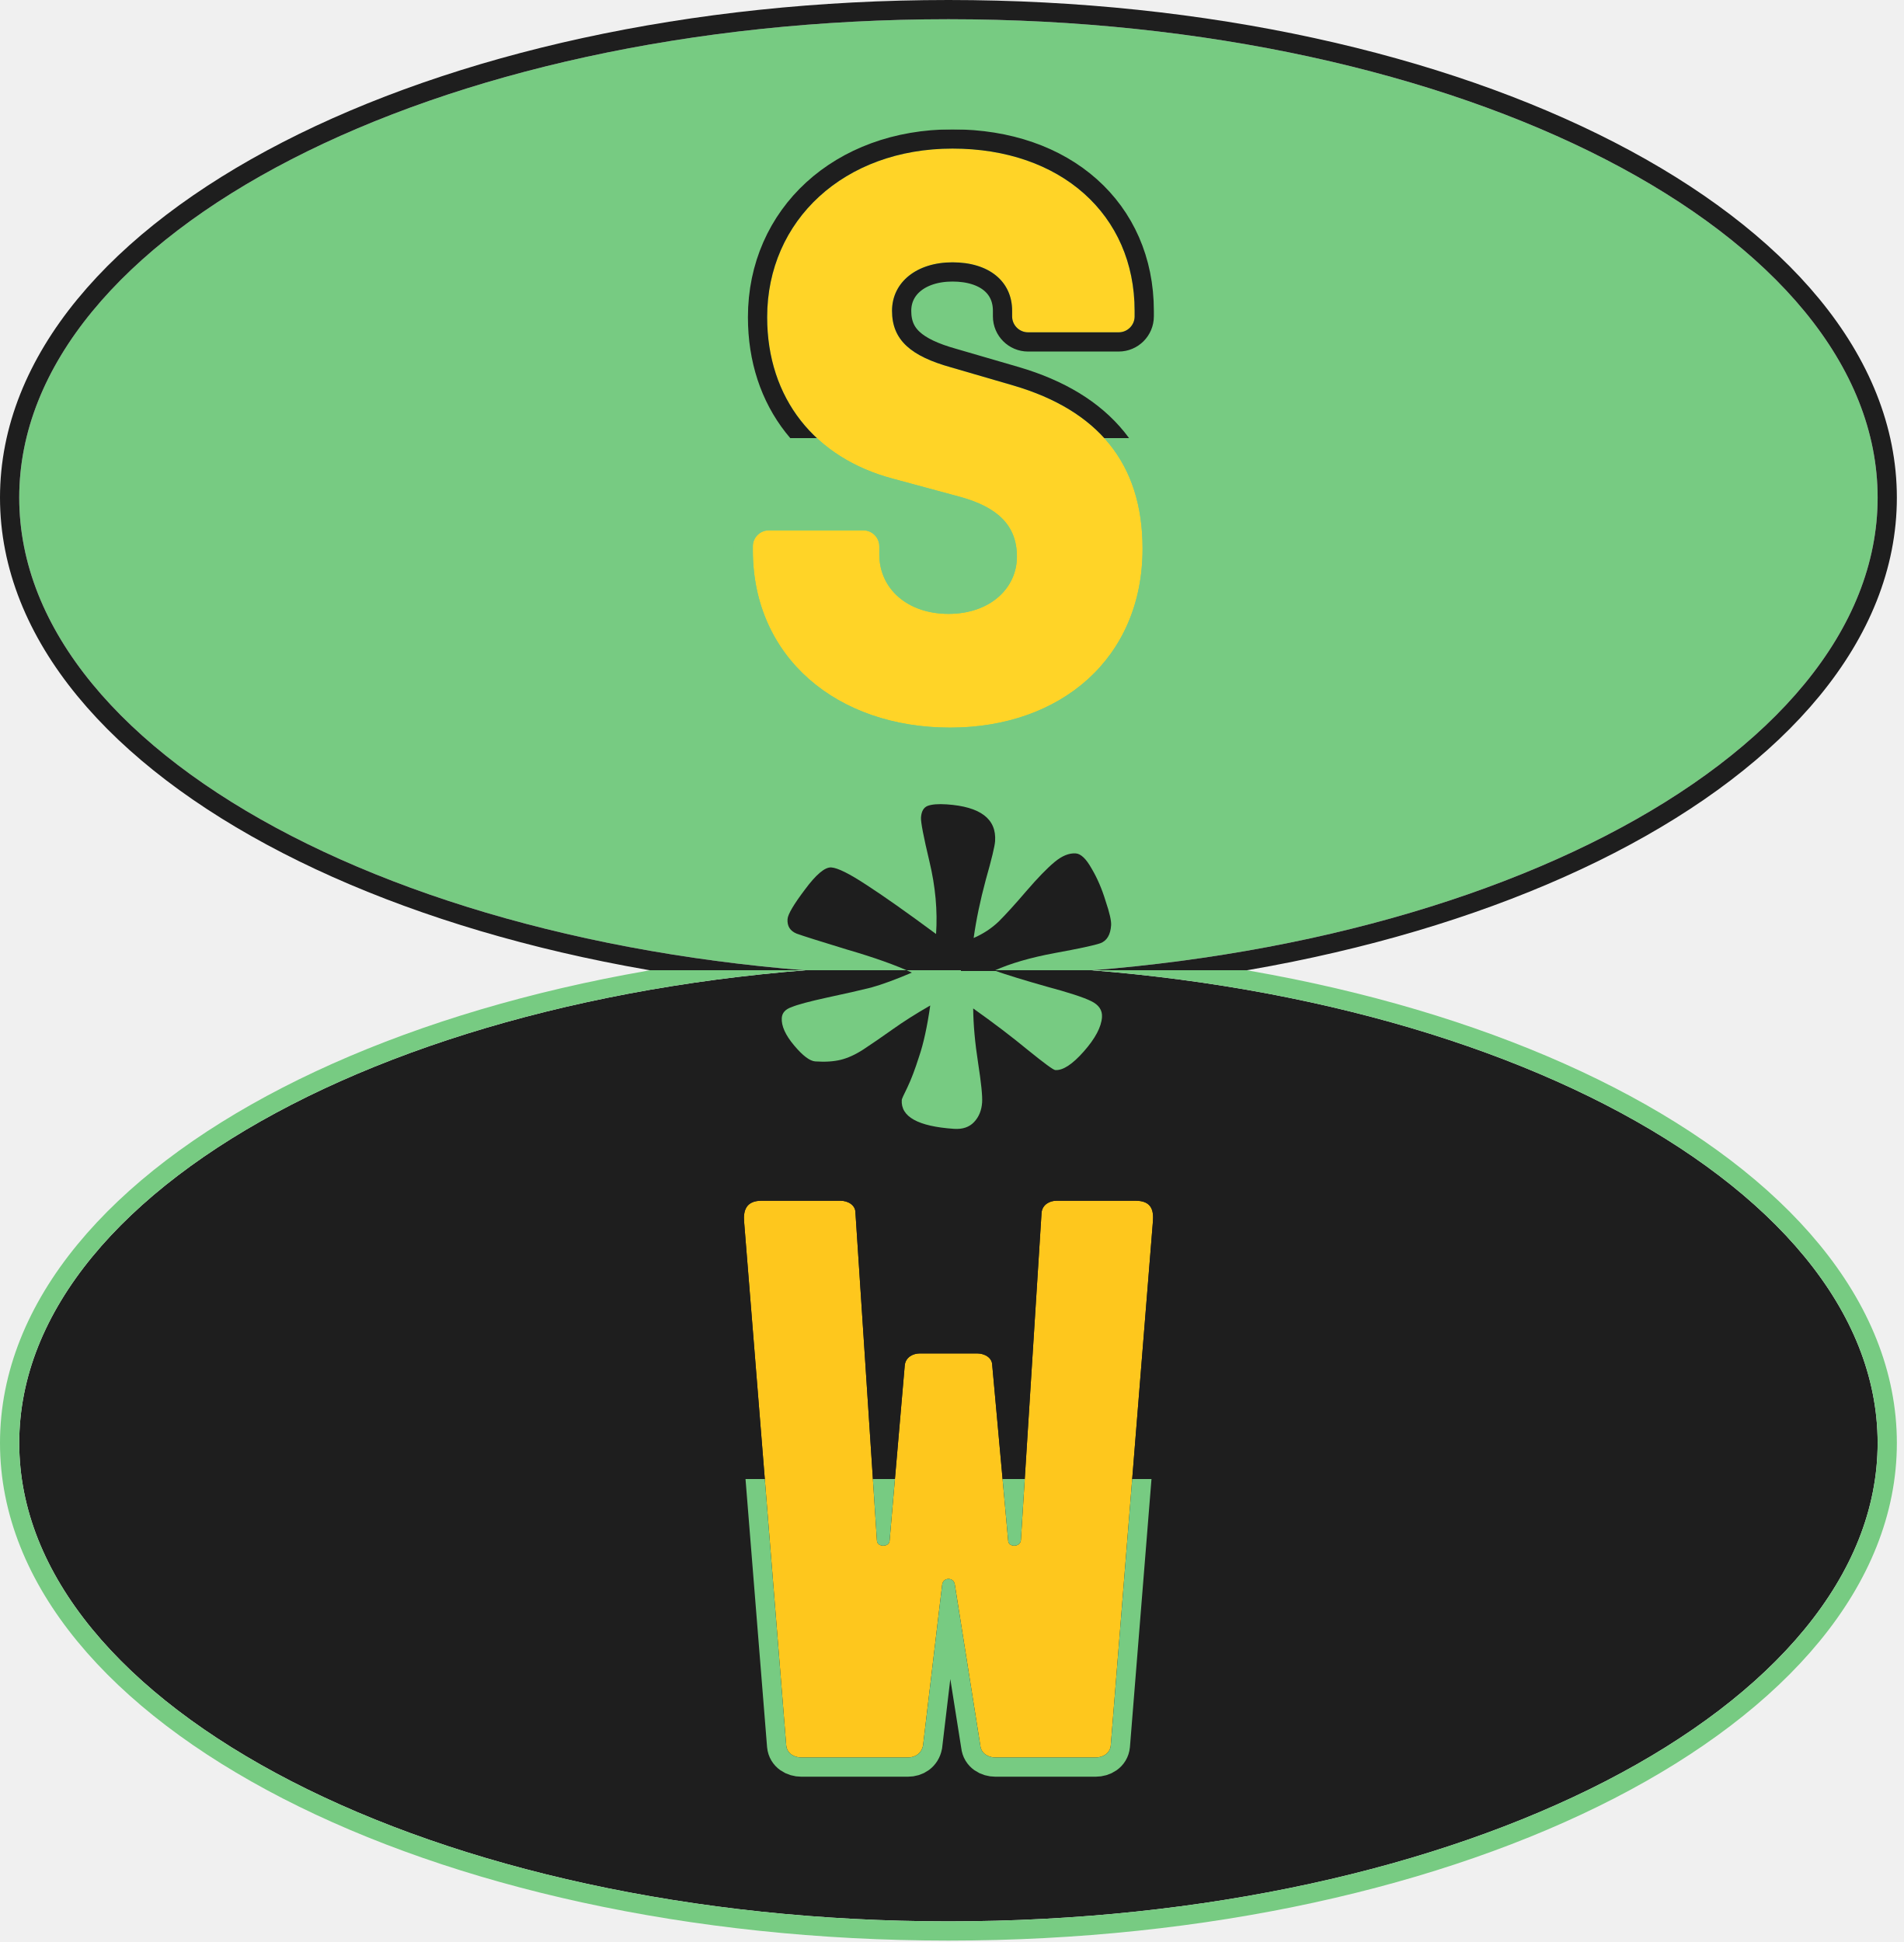
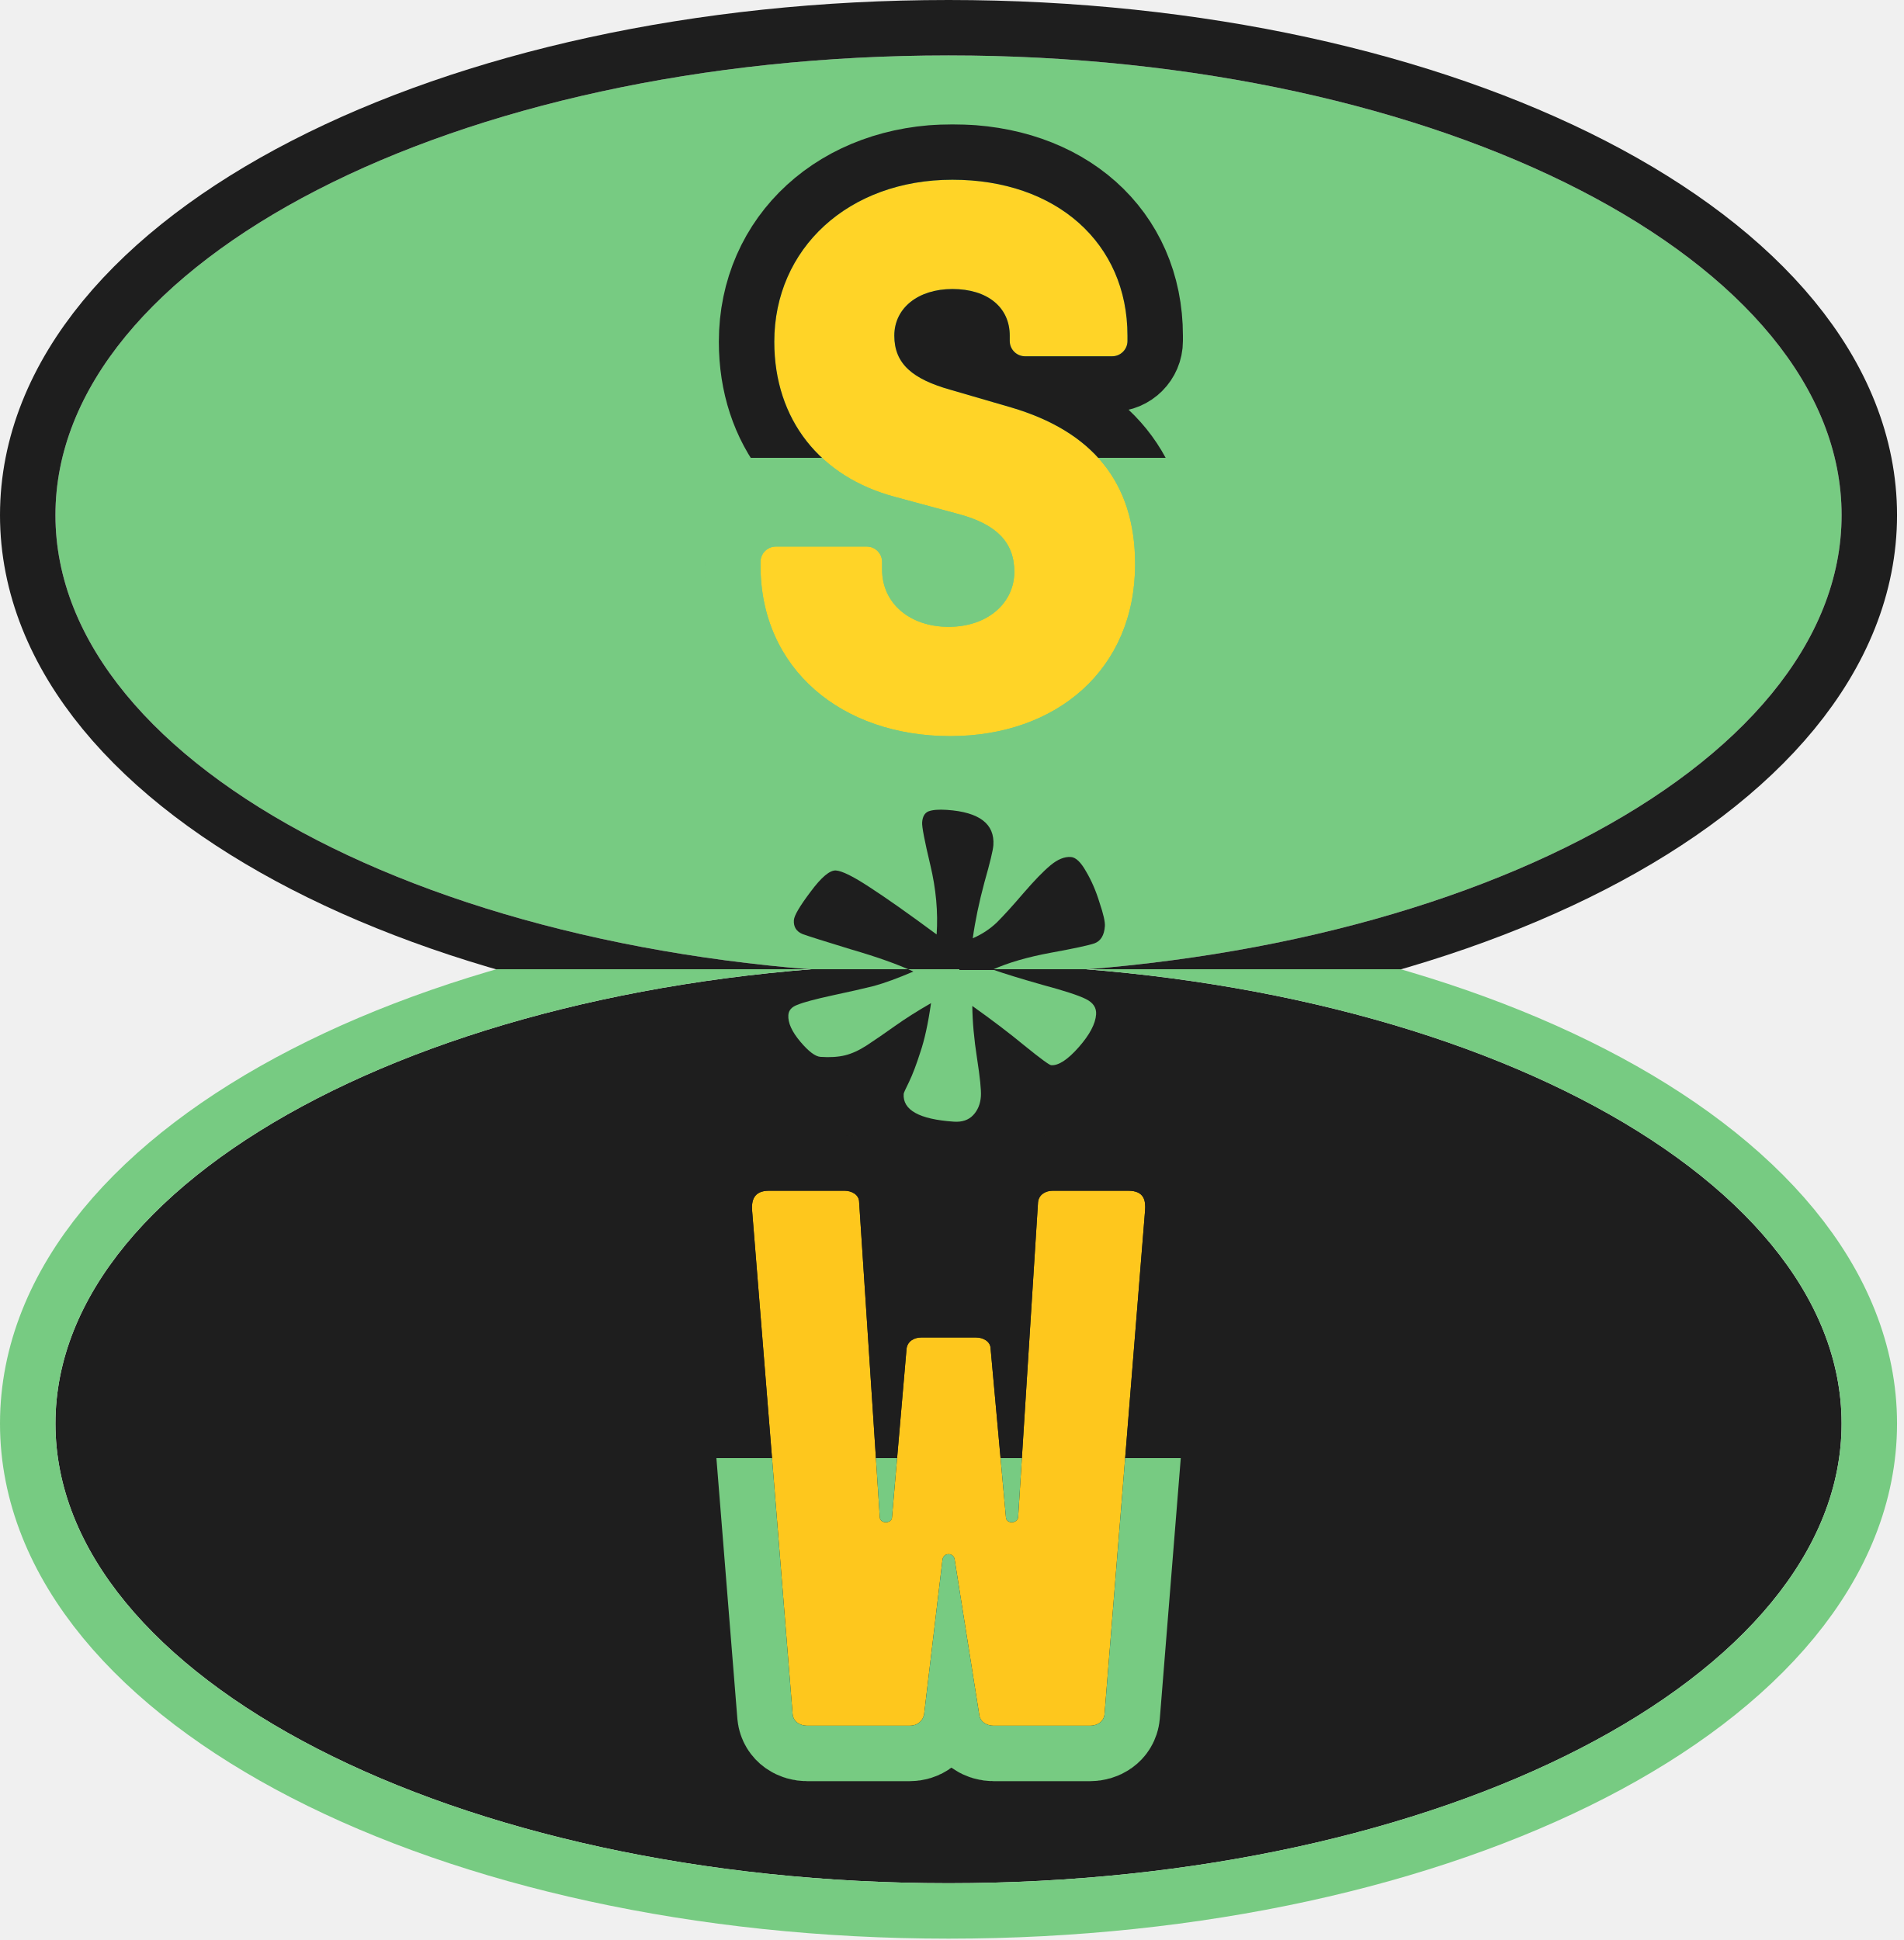
- <svg xmlns="http://www.w3.org/2000/svg" xmlns:xlink="http://www.w3.org/1999/xlink" width="198" height="202" viewBox="0 0 198 202" fill="none">
+ <svg xmlns="http://www.w3.org/2000/svg" xmlns:xlink="http://www.w3.org/1999/xlink" width="206" height="210" viewBox="0 0 206 210" fill="none">
  <g id="Group 2136141667">
    <g id="Vector">
      <use xlink:href="#stroke0_19_120" fill="url(#paint0_linear_19_120)" />
      <use xlink:href="#stroke1_19_120" fill="url(#paint1_linear_19_120)" />
-       <mask id="stroke2_19_120" maskUnits="userSpaceOnUse" x="0" y="0" width="198" height="202" fill="black">
-         <rect fill="white" width="198" height="202" />
+       <mask id="stroke2_19_120" maskUnits="userSpaceOnUse" x="0" y="0" width="206" height="210" fill="black">
+         <rect fill="white" width="206" height="210" />
        <use xlink:href="#stroke0_19_120" />
        <use xlink:href="#stroke1_19_120" />
      </mask>
-       <path d="M195.298 51.76C195.298 79.241 152.027 101.519 98.649 101.519C45.271 101.519 2 79.241 2 51.76C2 24.278 45.271 2 98.649 2C152.027 2 195.298 24.278 195.298 51.76ZM195.298 150.094C195.298 177.575 152.026 199.853 98.649 199.853C45.271 199.853 2 177.575 2 150.094C2 122.612 45.271 100.334 98.649 100.334C152.026 100.334 195.298 122.612 195.298 150.094Z" stroke-width="4" stroke="url(#paint2_linear_19_120)" mask="url(#stroke2_19_120)" />
+       <path d="M199.298 55.76C199.298 83.241 156.027 105.519 102.649 105.519C49.271 105.519 6 83.241 6 55.76C6 28.278 49.271 6 102.649 6C156.027 6 199.298 28.278 199.298 55.76ZM199.298 154.094C199.298 181.575 156.026 203.853 102.649 203.853C49.271 203.853 6 181.575 6 154.094C6 126.612 49.271 104.334 102.649 104.334C156.026 104.334 199.298 126.612 199.298 154.094Z" stroke-width="12" stroke="url(#paint2_linear_19_120)" mask="url(#stroke2_19_120)" />
    </g>
    <g id="s">
      <use xlink:href="#stroke3_19_120" fill="#FFD427" />
-       <mask id="stroke4_19_120" maskUnits="userSpaceOnUse" x="76.305" y="13.455" width="45" height="65" fill="black">
-         <rect fill="white" x="76.305" y="13.455" width="45" height="65" />
+       <mask id="stroke4_19_120" maskUnits="userSpaceOnUse" x="76.305" y="13.455" width="53" height="73" fill="black">
+         <rect fill="white" x="76.305" y="13.455" width="53" height="73" />
        <use xlink:href="#stroke3_19_120" />
      </mask>
-       <path d="M98.822 75.684C87.075 75.684 78.305 68.403 78.305 57.235V56.821C78.305 55.911 79.049 55.166 79.96 55.166H89.805C90.715 55.166 91.459 55.911 91.459 56.821V57.648C91.459 61.288 94.438 63.853 98.657 63.853C102.959 63.853 105.772 61.206 105.772 57.897C105.772 54.67 103.786 52.767 99.898 51.692L92.866 49.789C84.758 47.638 79.794 41.433 79.794 32.994C79.794 22.901 87.819 15.455 99.071 15.455C110.322 15.455 118.016 22.322 118.016 32.332V32.911C118.016 33.822 117.272 34.566 116.361 34.566H106.93C106.02 34.566 105.275 33.822 105.275 32.911V32.332C105.275 29.271 102.876 27.286 99.071 27.286C95.348 27.286 92.783 29.354 92.783 32.332C92.783 35.394 94.769 37.048 98.905 38.206L105.441 40.109C114.128 42.674 118.843 48.134 118.843 57.069C118.843 68.486 110.322 75.684 98.822 75.684Z" stroke-width="4" stroke="url(#paint3_linear_19_120)" mask="url(#stroke4_19_120)" />
+       <path d="M102.822 79.684C91.075 79.684 82.305 72.403 82.305 61.235V60.821C82.305 59.911 83.049 59.166 83.96 59.166H93.805C94.715 59.166 95.459 59.911 95.459 60.821V61.648C95.459 65.288 98.438 67.853 102.657 67.853C106.959 67.853 109.772 65.206 109.772 61.897C109.772 58.67 107.786 56.767 103.898 55.692L96.866 53.789C88.758 51.638 83.794 45.433 83.794 36.994C83.794 26.901 91.819 19.455 103.071 19.455C114.322 19.455 122.016 26.322 122.016 36.332V36.911C122.016 37.822 121.272 38.566 120.361 38.566H110.93C110.02 38.566 109.275 37.822 109.275 36.911V36.332C109.275 33.271 106.876 31.286 103.071 31.286C99.348 31.286 96.783 33.354 96.783 36.332C96.783 39.394 98.769 41.048 102.905 42.206L109.441 44.109C118.128 46.674 122.843 52.134 122.843 61.069C122.843 72.486 114.322 79.684 102.822 79.684Z" stroke-width="12" stroke="url(#paint3_linear_19_120)" mask="url(#stroke4_19_120)" />
    </g>
-     <path id="*" d="M81.315 105.88C81.351 105.351 81.692 104.975 82.339 104.754C82.954 104.496 84.19 104.165 86.046 103.759C87.934 103.356 89.453 103.011 90.603 102.723C91.754 102.403 93.169 101.884 94.846 101.168C93.171 100.389 90.916 99.588 88.08 98.763C85.281 97.908 83.54 97.357 82.859 97.112C82.18 96.833 81.865 96.329 81.915 95.602C81.948 95.106 82.55 94.083 83.719 92.534C84.89 90.952 85.806 90.183 86.468 90.228C87.129 90.273 88.335 90.871 90.085 92.02C91.868 93.171 94.293 94.882 97.363 97.151C97.527 94.736 97.299 92.228 96.678 89.627C96.058 87.026 95.763 85.493 95.795 85.03C95.838 84.402 96.064 84.002 96.475 83.83C96.918 83.661 97.587 83.607 98.48 83.668C101.986 83.906 103.661 85.183 103.503 87.499C103.467 88.028 103.143 89.369 102.532 91.521C101.953 93.675 101.534 95.69 101.273 97.567C102.266 97.136 103.136 96.564 103.882 95.85C104.631 95.103 105.583 94.055 106.739 92.704C107.929 91.323 108.912 90.31 109.687 89.665C110.462 89.019 111.197 88.721 111.892 88.768C112.421 88.804 112.967 89.323 113.531 90.325C114.127 91.329 114.615 92.459 114.995 93.715C115.41 94.939 115.602 95.783 115.571 96.247C115.503 97.239 115.128 97.862 114.446 98.114C113.8 98.336 112.215 98.677 109.691 99.137C107.2 99.599 105.115 100.205 103.435 100.954C104.734 101.408 106.541 101.963 108.856 102.619C111.173 103.242 112.717 103.746 113.489 104.131C114.293 104.518 114.671 105.076 114.621 105.803C114.551 106.829 113.922 108.016 112.734 109.364C111.545 110.712 110.554 111.359 109.76 111.305C109.562 111.292 108.612 110.596 106.911 109.217C105.243 107.841 103.347 106.399 101.223 104.892C101.241 106.588 101.411 108.477 101.735 110.56C102.058 112.642 102.198 114.015 102.153 114.676C102.096 115.503 101.818 116.182 101.316 116.713C100.815 117.244 100.118 117.479 99.224 117.418C95.486 117.164 93.677 116.16 93.796 114.407C93.803 114.307 93.999 113.872 94.383 113.101C94.77 112.296 95.175 111.227 95.599 109.893C96.055 108.562 96.441 106.793 96.757 104.588C95.305 105.42 94.002 106.245 92.85 107.064C91.697 107.883 90.686 108.578 89.816 109.151C88.982 109.692 88.193 110.054 87.449 110.236C86.706 110.418 85.821 110.474 84.796 110.404C84.233 110.366 83.506 109.818 82.614 108.76C81.692 107.667 81.259 106.707 81.315 105.88Z" fill="url(#paint4_linear_19_120)" />
+     <path id="*" d="M85.315 109.88C85.351 109.351 85.692 108.975 86.339 108.754C86.954 108.496 88.19 108.165 90.046 107.759C91.934 107.356 93.453 107.011 94.603 106.723C95.754 106.403 97.169 105.884 98.846 105.168C97.171 104.389 94.916 103.588 92.08 102.763C89.281 101.908 87.54 101.357 86.859 101.112C86.18 100.833 85.865 100.33 85.915 99.602C85.948 99.106 86.55 98.083 87.719 96.534C88.89 94.952 89.806 94.183 90.468 94.228C91.129 94.273 92.335 94.871 94.085 96.02C95.868 97.171 98.293 98.882 101.363 101.151C101.527 98.736 101.299 96.228 100.678 93.627C100.058 91.026 99.763 89.493 99.795 89.03C99.838 88.402 100.064 88.002 100.475 87.83C100.918 87.661 101.587 87.607 102.48 87.668C105.986 87.906 107.661 89.183 107.503 91.499C107.467 92.028 107.143 93.369 106.532 95.521C105.953 97.675 105.534 99.69 105.273 101.567C106.266 101.136 107.136 100.564 107.882 99.85C108.631 99.103 109.583 98.055 110.739 96.704C111.929 95.323 112.912 94.31 113.687 93.665C114.462 93.019 115.197 92.721 115.892 92.768C116.421 92.804 116.967 93.323 117.531 94.325C118.127 95.329 118.615 96.459 118.995 97.715C119.41 98.939 119.602 99.783 119.571 100.247C119.503 101.239 119.128 101.862 118.446 102.114C117.8 102.336 116.215 102.677 113.691 103.137C111.2 103.599 109.115 104.205 107.435 104.954C108.734 105.408 110.541 105.963 112.856 106.619C115.173 107.242 116.717 107.746 117.489 108.131C118.293 108.518 118.671 109.076 118.621 109.803C118.551 110.829 117.922 112.016 116.734 113.364C115.545 114.712 114.554 115.359 113.76 115.305C113.562 115.292 112.612 114.596 110.911 113.217C109.243 111.841 107.347 110.399 105.223 108.892C105.241 110.588 105.411 112.477 105.735 114.56C106.058 116.642 106.198 118.015 106.153 118.676C106.096 119.503 105.818 120.182 105.316 120.713C104.815 121.244 104.118 121.479 103.224 121.418C99.486 121.164 97.677 120.16 97.796 118.407C97.803 118.307 97.999 117.872 98.383 117.101C98.77 116.296 99.175 115.227 99.599 113.893C100.055 112.562 100.441 110.793 100.757 108.588C99.305 109.42 98.002 110.245 96.85 111.064C95.697 111.883 94.686 112.578 93.816 113.151C92.982 113.692 92.193 114.054 91.449 114.236C90.706 114.418 89.821 114.474 88.796 114.404C88.233 114.366 87.506 113.818 86.614 112.76C85.692 111.667 85.259 110.707 85.315 109.88Z" fill="url(#paint4_linear_19_120)" />
    <g id="w">
      <use xlink:href="#stroke5_19_120" fill="#FEC71D" />
-       <mask id="stroke6_19_120" maskUnits="userSpaceOnUse" x="74.381" y="122.895" width="48" height="62" fill="black">
-         <rect fill="white" x="74.381" y="122.895" width="48" height="62" />
+       <mask id="stroke6_19_120" maskUnits="userSpaceOnUse" x="74.381" y="122.895" width="56" height="70" fill="black">
+         <rect fill="white" x="74.381" y="122.895" width="56" height="70" />
        <use xlink:href="#stroke5_19_120" />
      </mask>
-       <path d="M83.351 182.807C82.607 182.807 81.862 182.393 81.779 181.566L77.394 127.046C77.312 125.97 77.56 124.895 79.215 124.895H87.405C88.15 124.895 88.977 125.308 88.977 126.136L91.211 160.221C91.211 160.966 92.534 160.966 92.534 160.221L94.106 142.02C94.189 141.193 94.934 140.779 95.678 140.779H101.635C102.379 140.779 103.207 141.193 103.207 142.02L104.861 160.221C104.861 160.966 106.102 160.966 106.185 160.221L108.336 126.136C108.419 125.308 109.163 124.895 109.908 124.895H118.098C119.836 124.895 120.001 125.97 119.919 127.046L115.534 181.566C115.451 182.393 114.706 182.807 113.962 182.807H103.538C102.793 182.807 102.049 182.393 101.966 181.566L99.318 164.854C99.236 164.027 98.077 164.027 97.995 164.854L96.009 181.566C95.844 182.393 95.182 182.807 94.437 182.807H83.351Z" stroke-width="4" stroke="url(#paint5_linear_19_120)" mask="url(#stroke6_19_120)" />
+       <path d="M87.351 186.807C86.607 186.807 85.862 186.393 85.779 185.566L81.394 131.046C81.312 129.97 81.56 128.895 83.215 128.895H91.405C92.15 128.895 92.977 129.308 92.977 130.136L95.211 164.221C95.211 164.966 96.534 164.966 96.534 164.221L98.106 146.02C98.189 145.193 98.934 144.779 99.678 144.779H105.635C106.379 144.779 107.207 145.193 107.207 146.02L108.861 164.221C108.861 164.966 110.102 164.966 110.185 164.221L112.336 130.136C112.419 129.308 113.163 128.895 113.908 128.895H122.098C123.836 128.895 124.001 129.97 123.919 131.046L119.534 185.566C119.451 186.393 118.706 186.807 117.962 186.807H107.538C106.793 186.807 106.049 186.393 105.966 185.566L103.318 168.854C103.236 168.027 102.077 168.027 101.995 168.854L100.009 185.566C99.844 186.393 99.182 186.807 98.437 186.807H87.351Z" stroke-width="12" stroke="url(#paint5_linear_19_120)" mask="url(#stroke6_19_120)" />
    </g>
  </g>
  <defs>
-     <linearGradient id="paint0_linear_19_120" x1="98.649" y1="2" x2="98.649" y2="199.853" gradientUnits="userSpaceOnUse">
+     <linearGradient id="paint0_linear_19_120" x1="102.649" y1="6" x2="102.649" y2="203.853" gradientUnits="userSpaceOnUse">
      <stop offset="0.5" stop-color="#77CB82" />
      <stop offset="0.5" stop-color="#1E1E1E" />
    </linearGradient>
-     <linearGradient id="paint1_linear_19_120" x1="98.649" y1="2" x2="98.649" y2="199.853" gradientUnits="userSpaceOnUse">
+     <linearGradient id="paint1_linear_19_120" x1="102.649" y1="6" x2="102.649" y2="203.853" gradientUnits="userSpaceOnUse">
      <stop offset="0.5" stop-color="#77CB82" />
      <stop offset="0.5" stop-color="#1E1E1E" />
    </linearGradient>
-     <linearGradient id="paint2_linear_19_120" x1="98.649" y1="2" x2="98.649" y2="199.853" gradientUnits="userSpaceOnUse">
+     <linearGradient id="paint2_linear_19_120" x1="102.649" y1="6" x2="102.649" y2="203.853" gradientUnits="userSpaceOnUse">
      <stop offset="0.5" stop-color="#1E1E1E" />
      <stop offset="0.5" stop-color="#77CB82" />
    </linearGradient>
-     <linearGradient id="paint3_linear_19_120" x1="98.574" y1="15.455" x2="98.574" y2="75.684" gradientUnits="userSpaceOnUse">
+     <linearGradient id="paint3_linear_19_120" x1="102.574" y1="19.455" x2="102.574" y2="79.684" gradientUnits="userSpaceOnUse">
      <stop offset="0.5" stop-color="#1E1E1E" />
      <stop offset="0.5" stop-color="#77CB82" />
    </linearGradient>
-     <linearGradient id="paint4_linear_19_120" x1="97.692" y1="84.573" x2="97.289" y2="117.287" gradientUnits="userSpaceOnUse">
+     <linearGradient id="paint4_linear_19_120" x1="101.692" y1="88.573" x2="101.289" y2="121.287" gradientUnits="userSpaceOnUse">
      <stop offset="0.5" stop-color="#1E1E1E" />
      <stop offset="0.5" stop-color="#77CB82" />
    </linearGradient>
-     <linearGradient id="paint5_linear_19_120" x1="98.658" y1="124.895" x2="98.658" y2="182.807" gradientUnits="userSpaceOnUse">
+     <linearGradient id="paint5_linear_19_120" x1="102.658" y1="128.895" x2="102.658" y2="186.807" gradientUnits="userSpaceOnUse">
      <stop offset="0.5" stop-color="#1E1E1E" />
      <stop offset="0.5" stop-color="#77CB82" />
    </linearGradient>
-     <path id="stroke0_19_120" d="M195.298 51.76C195.298 79.241 152.027 101.519 98.649 101.519C45.271 101.519 2 79.241 2 51.76C2 24.278 45.271 2 98.649 2C152.027 2 195.298 24.278 195.298 51.76Z" />
-     <path id="stroke1_19_120" d="M195.298 150.094C195.298 177.575 152.026 199.853 98.649 199.853C45.271 199.853 2 177.575 2 150.094C2 122.612 45.271 100.334 98.649 100.334C152.026 100.334 195.298 122.612 195.298 150.094Z" />
-     <path id="stroke3_19_120" d="M98.822 75.684C87.075 75.684 78.305 68.403 78.305 57.235V56.821C78.305 55.911 79.049 55.166 79.96 55.166H89.805C90.715 55.166 91.459 55.911 91.459 56.821V57.648C91.459 61.288 94.438 63.853 98.657 63.853C102.959 63.853 105.772 61.206 105.772 57.897C105.772 54.67 103.786 52.767 99.898 51.692L92.866 49.789C84.758 47.638 79.794 41.433 79.794 32.994C79.794 22.901 87.819 15.455 99.071 15.455C110.322 15.455 118.016 22.322 118.016 32.332V32.911C118.016 33.822 117.272 34.566 116.361 34.566H106.93C106.02 34.566 105.275 33.822 105.275 32.911V32.332C105.275 29.271 102.876 27.286 99.071 27.286C95.348 27.286 92.783 29.354 92.783 32.332C92.783 35.394 94.769 37.048 98.905 38.206L105.441 40.109C114.128 42.674 118.843 48.134 118.843 57.069C118.843 68.486 110.322 75.684 98.822 75.684Z" />
-     <path id="stroke5_19_120" d="M83.351 182.807C82.607 182.807 81.862 182.393 81.779 181.566L77.394 127.046C77.312 125.97 77.56 124.895 79.215 124.895H87.405C88.15 124.895 88.977 125.308 88.977 126.136L91.211 160.221C91.211 160.966 92.534 160.966 92.534 160.221L94.106 142.02C94.189 141.193 94.934 140.779 95.678 140.779H101.635C102.379 140.779 103.207 141.193 103.207 142.02L104.861 160.221C104.861 160.966 106.102 160.966 106.185 160.221L108.336 126.136C108.419 125.308 109.163 124.895 109.908 124.895H118.098C119.836 124.895 120.001 125.97 119.919 127.046L115.534 181.566C115.451 182.393 114.706 182.807 113.962 182.807H103.538C102.793 182.807 102.049 182.393 101.966 181.566L99.318 164.854C99.236 164.027 98.077 164.027 97.995 164.854L96.009 181.566C95.844 182.393 95.182 182.807 94.437 182.807H83.351Z" />
+     <path id="stroke0_19_120" d="M199.298 55.76C199.298 83.241 156.027 105.519 102.649 105.519C49.271 105.519 6 83.241 6 55.76C6 28.278 49.271 6 102.649 6C156.027 6 199.298 28.278 199.298 55.76Z" />
+     <path id="stroke1_19_120" d="M199.298 154.094C199.298 181.575 156.026 203.853 102.649 203.853C49.271 203.853 6 181.575 6 154.094C6 126.612 49.271 104.334 102.649 104.334C156.026 104.334 199.298 126.612 199.298 154.094Z" />
+     <path id="stroke3_19_120" d="M102.822 79.684C91.075 79.684 82.305 72.403 82.305 61.235V60.821C82.305 59.911 83.049 59.166 83.96 59.166H93.805C94.715 59.166 95.459 59.911 95.459 60.821V61.648C95.459 65.288 98.438 67.853 102.657 67.853C106.959 67.853 109.772 65.206 109.772 61.897C109.772 58.67 107.786 56.767 103.898 55.692L96.866 53.789C88.758 51.638 83.794 45.433 83.794 36.994C83.794 26.901 91.819 19.455 103.071 19.455C114.322 19.455 122.016 26.322 122.016 36.332V36.911C122.016 37.822 121.272 38.566 120.361 38.566H110.93C110.02 38.566 109.275 37.822 109.275 36.911V36.332C109.275 33.271 106.876 31.286 103.071 31.286C99.348 31.286 96.783 33.354 96.783 36.332C96.783 39.394 98.769 41.048 102.905 42.206L109.441 44.109C118.128 46.674 122.843 52.134 122.843 61.069C122.843 72.486 114.322 79.684 102.822 79.684Z" />
+     <path id="stroke5_19_120" d="M87.351 186.807C86.607 186.807 85.862 186.393 85.779 185.566L81.394 131.046C81.312 129.97 81.56 128.895 83.215 128.895H91.405C92.15 128.895 92.977 129.308 92.977 130.136L95.211 164.221C95.211 164.966 96.534 164.966 96.534 164.221L98.106 146.02C98.189 145.193 98.934 144.779 99.678 144.779H105.635C106.379 144.779 107.207 145.193 107.207 146.02L108.861 164.221C108.861 164.966 110.102 164.966 110.185 164.221L112.336 130.136C112.419 129.308 113.163 128.895 113.908 128.895H122.098C123.836 128.895 124.001 129.97 123.919 131.046L119.534 185.566C119.451 186.393 118.706 186.807 117.962 186.807H107.538C106.793 186.807 106.049 186.393 105.966 185.566L103.318 168.854C103.236 168.027 102.077 168.027 101.995 168.854L100.009 185.566C99.844 186.393 99.182 186.807 98.437 186.807H87.351Z" />
  </defs>
</svg>
